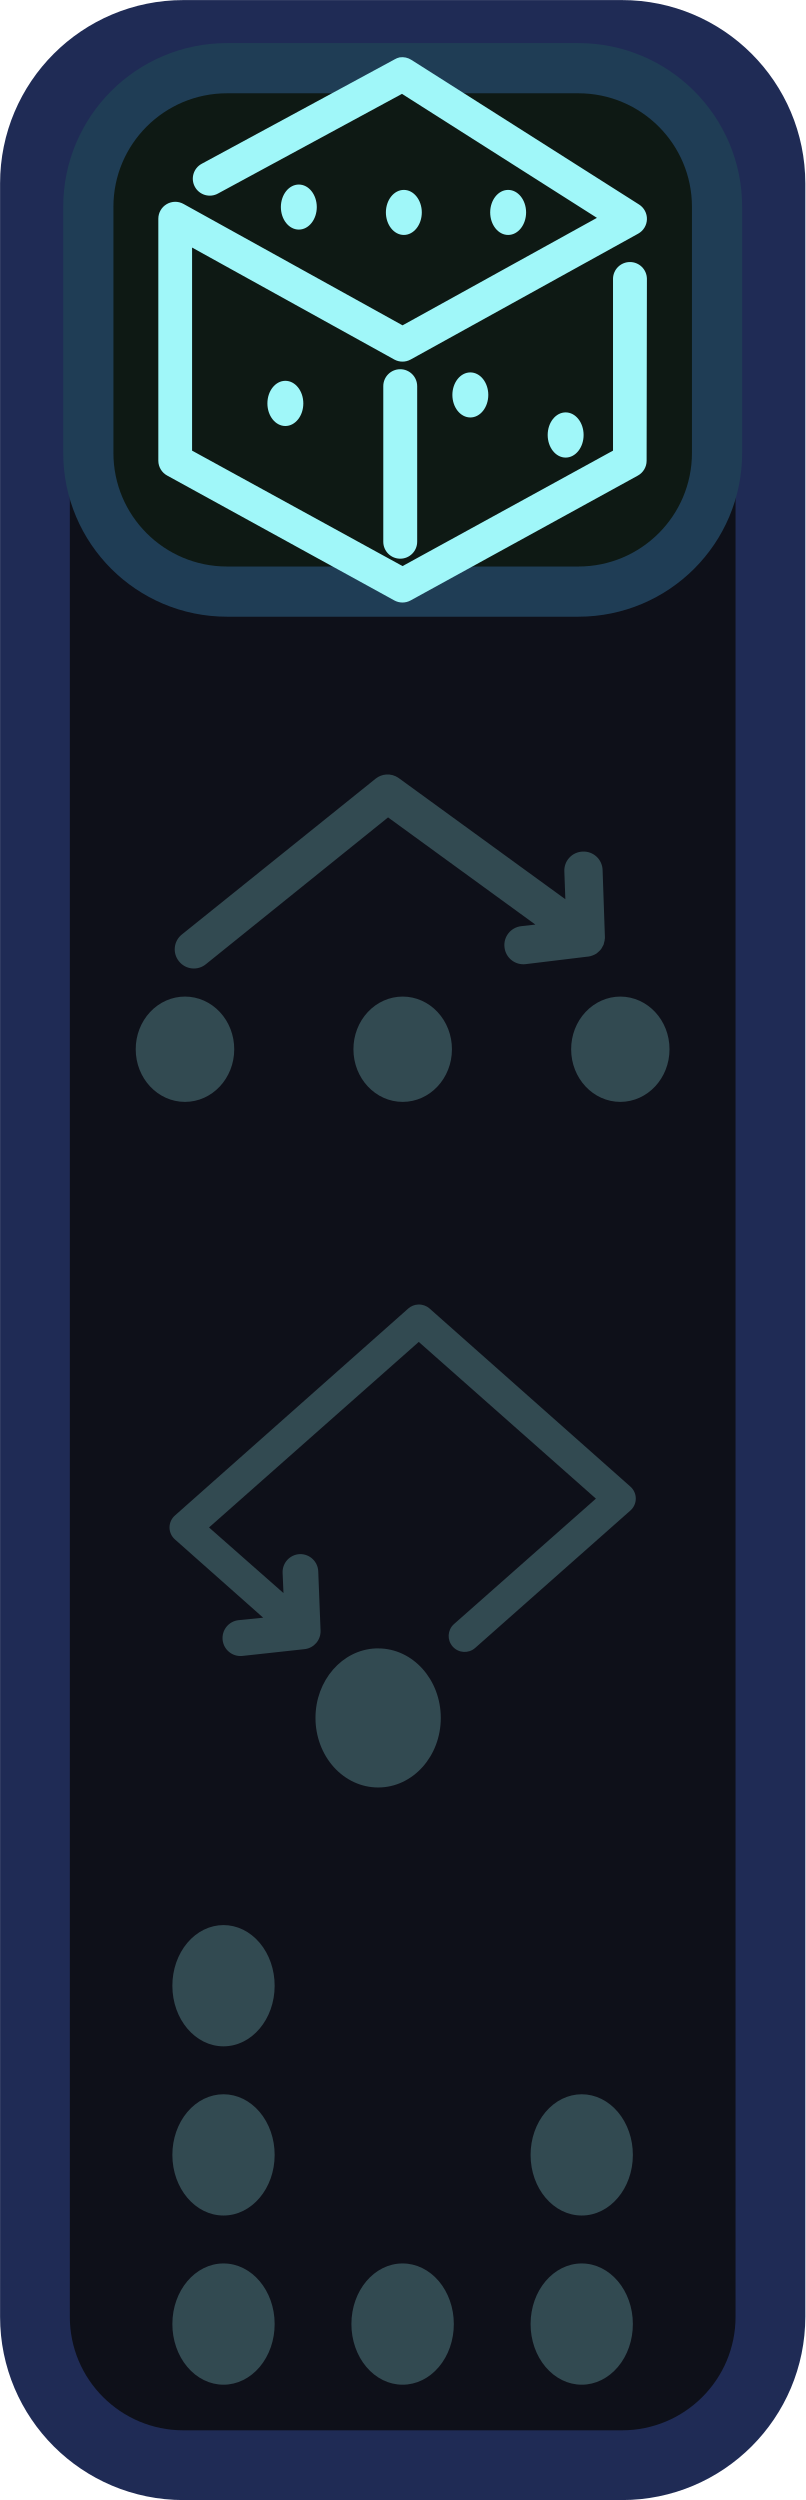
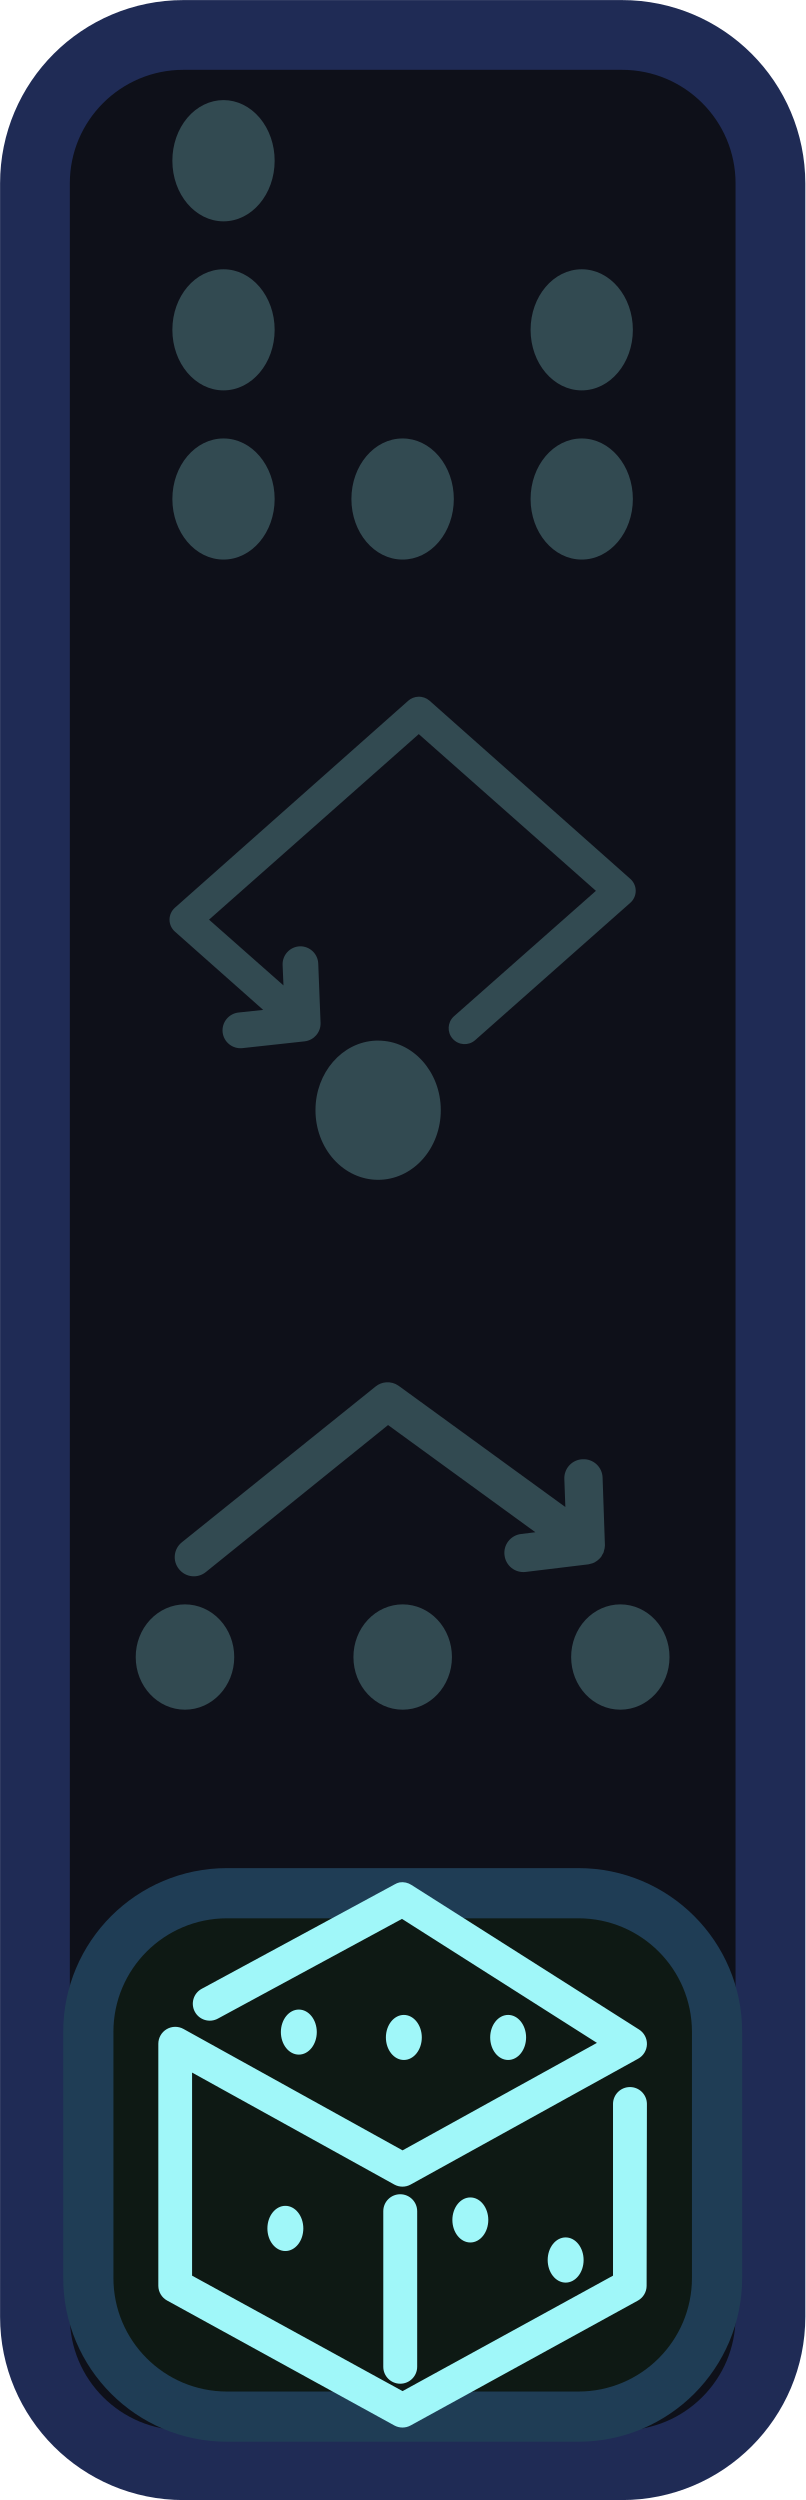
- <svg xmlns="http://www.w3.org/2000/svg" id="svg11048" version="1.1" viewBox="0 0 5.559 17.259" height="17.259mm" width="5.559mm">
+ <svg xmlns="http://www.w3.org/2000/svg" width="5.559mm" height="17.259mm" viewBox="0 0 5.559 17.259" version="1.1" id="svg11048">
  <defs id="defs11042" />
  <g id="layer1">
-     <rect style="font-variation-settings:normal;display:inline;vector-effect:none;fill:#0e1019;fill-opacity:1;fill-rule:evenodd;stroke:#1f2b55;stroke-width:0.963;stroke-linecap:round;stroke-linejoin:miter;stroke-miterlimit:4;stroke-dasharray:none;stroke-dashoffset:0;stroke-opacity:1;marker:none;paint-order:stroke markers fill;stop-color:#000000" id="rect5273" width="4.596" height="16.296" x="0.482" y="0.482" ry="0.784" rx="0.784" />
-     <rect ry="0.784" y="0.644" x="0.783" height="3.267" width="3.994" id="rect5275" style="font-variation-settings:normal;display:inline;vector-effect:none;fill:#0e1914;fill-opacity:1;fill-rule:evenodd;stroke:#1f3d55;stroke-width:0.693;stroke-linecap:round;stroke-linejoin:miter;stroke-miterlimit:4;stroke-dasharray:none;stroke-dashoffset:0;stroke-opacity:1;marker:none;paint-order:stroke fill markers;stop-color:#000000" rx="0.784" />
-     <path id="ellipse5325" style="color:#000000;font-variation-settings:normal;overflow:visible;opacity:0.25;mix-blend-mode:normal;vector-effect:none;fill:#a0f7f9;fill-opacity:1;fill-rule:evenodd;stroke:none;stroke-width:0.647;stroke-linecap:round;stroke-linejoin:round;stroke-miterlimit:4;stroke-dasharray:none;stroke-dashoffset:0;stroke-opacity:1;marker:none;paint-order:normal;stop-color:#000000" d="M 1.543,13.29 A 0.353,0.418 0 0 0 1.19,13.709 0.353,0.418 0 0 0 1.543,14.127 0.353,0.418 0 0 0 1.896,13.709 0.353,0.418 0 0 0 1.543,13.29 Z M 1.543,14.458 A 0.353,0.418 0 0 0 1.19,14.877 0.353,0.418 0 0 0 1.543,15.295 0.353,0.418 0 0 0 1.896,14.877 0.353,0.418 0 0 0 1.543,14.458 Z M 4.016,14.458 A 0.353,0.418 0 0 0 3.663,14.877 0.353,0.418 0 0 0 4.016,15.295 0.353,0.418 0 0 0 4.369,14.877 0.353,0.418 0 0 0 4.016,14.458 Z M 1.543,15.626 A 0.353,0.418 0 0 0 1.19,16.044 0.353,0.418 0 0 0 1.543,16.463 0.353,0.418 0 0 0 1.896,16.044 0.353,0.418 0 0 0 1.543,15.626 Z M 2.779,15.626 A 0.353,0.418 0 0 0 2.426,16.044 0.353,0.418 0 0 0 2.779,16.463 0.353,0.418 0 0 0 3.133,16.044 0.353,0.418 0 0 0 2.779,15.626 Z M 4.016,15.626 A 0.353,0.418 0 0 0 3.663,16.044 0.353,0.418 0 0 0 4.016,16.463 0.353,0.418 0 0 0 4.369,16.044 0.353,0.418 0 0 0 4.016,15.626 Z" />
-     <path id="ellipse5301" style="color:#000000;font-variation-settings:normal;overflow:visible;mix-blend-mode:normal;vector-effect:none;fill:#a0f7f9;fill-opacity:1;fill-rule:evenodd;stroke:none;stroke-width:0.234;stroke-linecap:round;stroke-linejoin:round;stroke-miterlimit:4;stroke-dasharray:none;stroke-dashoffset:0;stroke-opacity:1;marker:none;paint-order:normal;stop-color:#000000" d="M 2.912,1.466 A 0.124,0.156 0 0 1 2.788,1.622 0.124,0.156 0 0 1 2.664,1.466 0.124,0.156 0 0 1 2.788,1.311 0.124,0.156 0 0 1 2.912,1.466 M 3.632,1.466 A 0.124,0.156 0 0 1 3.508,1.622 0.124,0.156 0 0 1 3.384,1.466 0.124,0.156 0 0 1 3.508,1.311 0.124,0.156 0 0 1 3.632,1.466 M 2.187,1.429 A 0.124,0.156 0 0 1 2.063,1.585 0.124,0.156 0 0 1 1.939,1.429 0.124,0.156 0 0 1 2.063,1.274 0.124,0.156 0 0 1 2.187,1.429 M 4.029,3.003 A 0.124,0.156 0 0 1 3.905,3.159 0.124,0.156 0 0 1 3.781,3.003 0.124,0.156 0 0 1 3.905,2.847 0.124,0.156 0 0 1 4.029,3.003 M 3.371,2.726 A 0.124,0.156 0 0 1 3.247,2.882 0.124,0.156 0 0 1 3.123,2.726 0.124,0.156 0 0 1 3.247,2.571 0.124,0.156 0 0 1 3.371,2.726 M 2.094,2.785 A 0.124,0.156 0 0 1 1.97,2.941 0.124,0.156 0 0 1 1.846,2.785 0.124,0.156 0 0 1 1.97,2.629 0.124,0.156 0 0 1 2.094,2.785 M 2.763,2.549 A 0.117,0.117 0 0 0 2.646,2.666 V 3.74 A 0.117,0.117 0 0 0 2.763,3.857 0.117,0.117 0 0 0 2.88,3.74 V 2.666 A 0.117,0.117 0 0 0 2.763,2.549 Z M 2.759,0.396 A 0.117,0.117 0 0 0 2.724,0.41 L 1.392,1.131 A 0.117,0.117 0 0 0 1.345,1.289 0.117,0.117 0 0 0 1.505,1.336 L 2.775,0.648 4.121,1.504 2.779,2.246 1.267,1.408 A 0.117,0.117 0 0 0 1.093,1.51 V 3.182 A 0.117,0.117 0 0 0 1.154,3.283 L 2.722,4.145 A 0.117,0.117 0 0 0 2.835,4.145 L 4.404,3.283 A 0.117,0.117 0 0 0 4.464,3.182 L 4.466,1.924 A 0.117,0.117 0 0 0 4.349,1.809 0.117,0.117 0 0 0 4.232,1.924 V 3.111 L 2.779,3.908 1.326,3.111 V 1.709 L 2.722,2.482 A 0.117,0.117 0 0 0 2.835,2.482 L 4.406,1.613 A 0.117,0.117 0 0 0 4.412,1.412 L 2.841,0.414 A 0.117,0.117 0 0 0 2.759,0.396 Z" />
-     <path id="path961" style="color:#000000;font-style:normal;font-variant:normal;font-weight:normal;font-stretch:normal;font-size:medium;line-height:normal;font-family:sans-serif;font-variant-ligatures:normal;font-variant-position:normal;font-variant-caps:normal;font-variant-numeric:normal;font-variant-alternates:normal;font-variant-east-asian:normal;font-feature-settings:normal;font-variation-settings:normal;text-indent:0;text-align:start;text-decoration:none;text-decoration-line:none;text-decoration-style:solid;text-decoration-color:#000000;letter-spacing:normal;word-spacing:normal;text-transform:none;writing-mode:lr-tb;direction:ltr;text-orientation:mixed;dominant-baseline:auto;baseline-shift:baseline;text-anchor:start;white-space:normal;shape-padding:0;shape-margin:0;inline-size:0;clip-rule:nonzero;display:inline;overflow:visible;visibility:visible;opacity:0.25;isolation:auto;mix-blend-mode:normal;color-interpolation:sRGB;color-interpolation-filters:linearRGB;solid-color:#000000;solid-opacity:1;vector-effect:none;fill:#a0f7f9;fill-opacity:1;fill-rule:evenodd;stroke:none;stroke-width:0.263;stroke-linecap:round;stroke-linejoin:round;stroke-miterlimit:4;stroke-dasharray:none;stroke-dashoffset:0;stroke-opacity:1;marker:none;paint-order:normal;color-rendering:auto;image-rendering:auto;shape-rendering:auto;text-rendering:auto;enable-background:accumulate;stop-color:#000000" d="M 2.666,5.347 A 0.131,0.131 0 0 0 2.594,5.375 L 1.256,6.451 A 0.131,0.131 0 0 0 1.236,6.637 0.131,0.131 0 0 0 1.422,6.656 L 2.679,5.643 3.696,6.383 3.598,6.394 A 0.131,0.131 0 0 0 3.483,6.541 0.131,0.131 0 0 0 3.629,6.656 L 4.05,6.605 A 0.131,0.131 0 0 0 4.06,6.604 0.131,0.131 0 0 0 4.076,6.601 0.131,0.131 0 0 0 4.091,6.596 0.131,0.131 0 0 0 4.105,6.59 0.131,0.131 0 0 0 4.105,6.59 0.131,0.131 0 0 0 4.114,6.585 0.131,0.131 0 0 0 4.119,6.582 0.131,0.131 0 0 0 4.127,6.575 0.131,0.131 0 0 0 4.136,6.567 0.131,0.131 0 0 0 4.138,6.565 0.131,0.131 0 0 0 4.142,6.561 0.131,0.131 0 0 0 4.149,6.553 0.131,0.131 0 0 0 4.15,6.551 0.131,0.131 0 0 0 4.152,6.549 0.131,0.131 0 0 0 4.158,6.538 0.131,0.131 0 0 0 4.164,6.527 0.131,0.131 0 0 0 4.166,6.524 0.131,0.131 0 0 0 4.167,6.521 0.131,0.131 0 0 0 4.17,6.509 0.131,0.131 0 0 0 4.174,6.493 0.131,0.131 0 0 0 4.175,6.482 0.131,0.131 0 0 0 4.176,6.478 0.131,0.131 0 0 0 4.176,6.475 0.131,0.131 0 0 0 4.176,6.469 L 4.16,6.006 A 0.131,0.131 0 0 0 4.023,5.879 0.131,0.131 0 0 0 3.896,6.016 L 3.903,6.208 2.752,5.371 A 0.131,0.131 0 0 0 2.666,5.347 Z M 3.12,7.244 A 0.34,0.363 0 0 1 2.78,7.607 0.34,0.363 0 0 1 2.44,7.244 0.34,0.363 0 0 1 2.78,6.88 0.34,0.363 0 0 1 3.12,7.244 M 4.622,7.244 A 0.34,0.363 0 0 1 4.283,7.607 0.34,0.363 0 0 1 3.943,7.244 0.34,0.363 0 0 1 4.283,6.88 0.34,0.363 0 0 1 4.622,7.244 M 1.617,7.244 A 0.34,0.363 0 0 1 1.277,7.607 0.34,0.363 0 0 1 0.937,7.244 0.34,0.363 0 0 1 1.277,6.88 0.34,0.363 0 0 1 1.617,7.244" />
-     <path id="ellipse5317" style="color:#000000;font-variation-settings:normal;overflow:visible;opacity:0.25;mix-blend-mode:normal;vector-effect:none;fill:#a0f7f9;fill-opacity:1;fill-rule:evenodd;stroke:none;stroke-width:0.767;stroke-linecap:round;stroke-linejoin:round;stroke-miterlimit:4;stroke-dasharray:none;stroke-dashoffset:0;stroke-opacity:1;marker:none;paint-order:normal;stop-color:#000000" d="M 2.887,9.006 A 0.11,0.11 0 0 0 2.819,9.033 L 1.207,10.463 A 0.11,0.11 0 0 0 1.207,10.627 L 1.817,11.168 1.647,11.185 A 0.124,0.124 0 0 0 1.537,11.322 0.124,0.124 0 0 0 1.672,11.432 L 2.103,11.385 A 0.124,0.124 0 0 0 2.213,11.258 L 2.197,10.847 A 0.124,0.124 0 0 0 2.07,10.729 0.124,0.124 0 0 0 1.951,10.857 L 1.957,10.998 1.443,10.545 2.891,9.264 4.114,10.346 3.133,11.213 A 0.11,0.11 0 0 0 3.125,11.367 0.11,0.11 0 0 0 3.28,11.377 L 4.352,10.428 A 0.11,0.11 0 0 0 4.352,10.263 L 2.965,9.033 A 0.11,0.11 0 0 0 2.887,9.006 Z M 2.595,11.38 A 0.432,0.48 0 0 0 2.178,11.86 0.432,0.48 0 0 0 2.611,12.34 0.432,0.48 0 0 0 3.043,11.86 0.432,0.48 0 0 0 2.611,11.38 0.432,0.48 0 0 0 2.595,11.38 Z" />
+     <rect rx="0.784" ry="0.784" y="0.482" x="0.482" height="16.296" width="4.596" id="rect5273" style="font-variation-settings:normal;display:inline;vector-effect:none;fill:#0e1019;fill-opacity:1;fill-rule:evenodd;stroke:#1f2b55;stroke-width:0.963;stroke-linecap:round;stroke-linejoin:miter;stroke-miterlimit:4;stroke-dasharray:none;stroke-dashoffset:0;stroke-opacity:1;marker:none;paint-order:stroke markers fill;stop-color:#000000" />
+     <path d="M 1.543,0.691 A 0.353,0.418 0 0 0 1.19,1.11 0.353,0.418 0 0 0 1.543,1.528 0.353,0.418 0 0 0 1.896,1.11 0.353,0.418 0 0 0 1.543,0.691 Z M 1.543,1.859 A 0.353,0.418 0 0 0 1.19,2.277 0.353,0.418 0 0 0 1.543,2.695 0.353,0.418 0 0 0 1.896,2.277 0.353,0.418 0 0 0 1.543,1.859 Z M 4.016,1.859 A 0.353,0.418 0 0 0 3.663,2.277 0.353,0.418 0 0 0 4.016,2.695 0.353,0.418 0 0 0 4.369,2.277 0.353,0.418 0 0 0 4.016,1.859 Z M 1.543,3.027 A 0.353,0.418 0 0 0 1.19,3.445 0.353,0.418 0 0 0 1.543,3.863 0.353,0.418 0 0 0 1.896,3.445 0.353,0.418 0 0 0 1.543,3.027 Z M 2.779,3.027 A 0.353,0.418 0 0 0 2.426,3.445 0.353,0.418 0 0 0 2.779,3.863 0.353,0.418 0 0 0 3.133,3.445 0.353,0.418 0 0 0 2.779,3.027 Z M 4.016,3.027 A 0.353,0.418 0 0 0 3.663,3.445 0.353,0.418 0 0 0 4.016,3.863 0.353,0.418 0 0 0 4.369,3.445 0.353,0.418 0 0 0 4.016,3.027 Z" style="color:#000000;font-variation-settings:normal;overflow:visible;opacity:0.25;mix-blend-mode:normal;vector-effect:none;fill:#a0f7f9;fill-opacity:1;fill-rule:evenodd;stroke:none;stroke-width:0.647;stroke-linecap:round;stroke-linejoin:round;stroke-miterlimit:4;stroke-dasharray:none;stroke-dashoffset:0;stroke-opacity:1;marker:none;paint-order:normal;stop-color:#000000" id="ellipse5325" />
+     <g transform="translate(-3.3333335e-8,12.59922)" id="g838">
+       <rect ry="0.784" y="0.644" x="0.783" height="3.267" width="3.994" id="rect5275" style="font-variation-settings:normal;display:inline;vector-effect:none;fill:#0e1914;fill-opacity:1;fill-rule:evenodd;stroke:#1f3d55;stroke-width:0.693;stroke-linecap:round;stroke-linejoin:miter;stroke-miterlimit:4;stroke-dasharray:none;stroke-dashoffset:0;stroke-opacity:1;marker:none;paint-order:stroke fill markers;stop-color:#000000" rx="0.784" />
+       <path id="ellipse5301" style="color:#000000;font-variation-settings:normal;overflow:visible;mix-blend-mode:normal;vector-effect:none;fill:#a0f7f9;fill-opacity:1;fill-rule:evenodd;stroke:none;stroke-width:0.234;stroke-linecap:round;stroke-linejoin:round;stroke-miterlimit:4;stroke-dasharray:none;stroke-dashoffset:0;stroke-opacity:1;marker:none;paint-order:normal;stop-color:#000000" d="M 2.912,1.466 A 0.124,0.156 0 0 1 2.788,1.622 0.124,0.156 0 0 1 2.664,1.466 0.124,0.156 0 0 1 2.788,1.311 0.124,0.156 0 0 1 2.912,1.466 M 3.632,1.466 A 0.124,0.156 0 0 1 3.508,1.622 0.124,0.156 0 0 1 3.384,1.466 0.124,0.156 0 0 1 3.508,1.311 0.124,0.156 0 0 1 3.632,1.466 M 2.187,1.429 A 0.124,0.156 0 0 1 2.063,1.585 0.124,0.156 0 0 1 1.939,1.429 0.124,0.156 0 0 1 2.063,1.274 0.124,0.156 0 0 1 2.187,1.429 M 4.029,3.003 A 0.124,0.156 0 0 1 3.905,3.159 0.124,0.156 0 0 1 3.781,3.003 0.124,0.156 0 0 1 3.905,2.847 0.124,0.156 0 0 1 4.029,3.003 M 3.371,2.726 A 0.124,0.156 0 0 1 3.247,2.882 0.124,0.156 0 0 1 3.123,2.726 0.124,0.156 0 0 1 3.247,2.571 0.124,0.156 0 0 1 3.371,2.726 M 2.094,2.785 A 0.124,0.156 0 0 1 1.97,2.941 0.124,0.156 0 0 1 1.846,2.785 0.124,0.156 0 0 1 1.97,2.629 0.124,0.156 0 0 1 2.094,2.785 M 2.763,2.549 A 0.117,0.117 0 0 0 2.646,2.666 V 3.74 A 0.117,0.117 0 0 0 2.763,3.857 0.117,0.117 0 0 0 2.88,3.74 V 2.666 A 0.117,0.117 0 0 0 2.763,2.549 Z M 2.759,0.396 A 0.117,0.117 0 0 0 2.724,0.41 L 1.392,1.131 A 0.117,0.117 0 0 0 1.345,1.289 0.117,0.117 0 0 0 1.505,1.336 L 2.775,0.648 4.121,1.504 2.779,2.246 1.267,1.408 A 0.117,0.117 0 0 0 1.093,1.51 V 3.182 A 0.117,0.117 0 0 0 1.154,3.283 L 2.722,4.145 A 0.117,0.117 0 0 0 2.835,4.145 L 4.404,3.283 A 0.117,0.117 0 0 0 4.464,3.182 L 4.466,1.924 A 0.117,0.117 0 0 0 4.349,1.809 0.117,0.117 0 0 0 4.232,1.924 V 3.111 L 2.779,3.908 1.326,3.111 V 1.709 L 2.722,2.482 A 0.117,0.117 0 0 0 2.835,2.482 L 4.406,1.613 A 0.117,0.117 0 0 0 4.412,1.412 L 2.841,0.414 A 0.117,0.117 0 0 0 2.759,0.396 Z" />
+     </g>
+     <path d="M 2.666,9.543 A 0.131,0.131 0 0 0 2.594,9.571 L 1.256,10.647 A 0.131,0.131 0 0 0 1.236,10.833 0.131,0.131 0 0 0 1.422,10.852 L 2.679,9.838 3.696,10.578 3.598,10.59 A 0.131,0.131 0 0 0 3.483,10.737 0.131,0.131 0 0 0 3.629,10.852 L 4.05,10.801 A 0.131,0.131 0 0 0 4.06,10.8 0.131,0.131 0 0 0 4.076,10.796 0.131,0.131 0 0 0 4.091,10.792 0.131,0.131 0 0 0 4.105,10.786 0.131,0.131 0 0 0 4.105,10.786 0.131,0.131 0 0 0 4.114,10.78 0.131,0.131 0 0 0 4.119,10.777 0.131,0.131 0 0 0 4.127,10.771 0.131,0.131 0 0 0 4.136,10.763 0.131,0.131 0 0 0 4.138,10.761 0.131,0.131 0 0 0 4.142,10.757 0.131,0.131 0 0 0 4.149,10.749 0.131,0.131 0 0 0 4.15,10.747 0.131,0.131 0 0 0 4.152,10.745 0.131,0.131 0 0 0 4.158,10.733 0.131,0.131 0 0 0 4.164,10.723 0.131,0.131 0 0 0 4.166,10.719 0.131,0.131 0 0 0 4.167,10.717 0.131,0.131 0 0 0 4.17,10.704 0.131,0.131 0 0 0 4.174,10.689 0.131,0.131 0 0 0 4.175,10.678 0.131,0.131 0 0 0 4.176,10.673 0.131,0.131 0 0 0 4.176,10.671 0.131,0.131 0 0 0 4.176,10.665 L 4.16,10.202 A 0.131,0.131 0 0 0 4.023,10.074 0.131,0.131 0 0 0 3.896,10.211 L 3.903,10.404 2.752,9.567 A 0.131,0.131 0 0 0 2.666,9.543 Z M 3.12,11.44 A 0.34,0.363 0 0 1 2.78,11.803 0.34,0.363 0 0 1 2.44,11.44 0.34,0.363 0 0 1 2.78,11.076 0.34,0.363 0 0 1 3.12,11.44 M 4.622,11.44 A 0.34,0.363 0 0 1 4.283,11.803 0.34,0.363 0 0 1 3.943,11.44 0.34,0.363 0 0 1 4.283,11.076 0.34,0.363 0 0 1 4.622,11.44 M 1.617,11.44 A 0.34,0.363 0 0 1 1.277,11.803 0.34,0.363 0 0 1 0.937,11.44 0.34,0.363 0 0 1 1.277,11.076 0.34,0.363 0 0 1 1.617,11.44" style="color:#000000;font-style:normal;font-variant:normal;font-weight:normal;font-stretch:normal;font-size:medium;line-height:normal;font-family:sans-serif;font-variant-ligatures:normal;font-variant-position:normal;font-variant-caps:normal;font-variant-numeric:normal;font-variant-alternates:normal;font-variant-east-asian:normal;font-feature-settings:normal;font-variation-settings:normal;text-indent:0;text-align:start;text-decoration:none;text-decoration-line:none;text-decoration-style:solid;text-decoration-color:#000000;letter-spacing:normal;word-spacing:normal;text-transform:none;writing-mode:lr-tb;direction:ltr;text-orientation:mixed;dominant-baseline:auto;baseline-shift:baseline;text-anchor:start;white-space:normal;shape-padding:0;shape-margin:0;inline-size:0;clip-rule:nonzero;display:inline;overflow:visible;visibility:visible;opacity:0.25;isolation:auto;mix-blend-mode:normal;color-interpolation:sRGB;color-interpolation-filters:linearRGB;solid-color:#000000;solid-opacity:1;vector-effect:none;fill:#a0f7f9;fill-opacity:1;fill-rule:evenodd;stroke:none;stroke-width:0.263;stroke-linecap:round;stroke-linejoin:round;stroke-miterlimit:4;stroke-dasharray:none;stroke-dashoffset:0;stroke-opacity:1;marker:none;paint-order:normal;color-rendering:auto;image-rendering:auto;shape-rendering:auto;text-rendering:auto;enable-background:accumulate;stop-color:#000000" id="path961" />
+     <path d="M 2.887,4.81 A 0.11,0.11 0 0 0 2.819,4.837 L 1.207,6.267 A 0.11,0.11 0 0 0 1.207,6.431 L 1.817,6.972 1.647,6.99 A 0.124,0.124 0 0 0 1.537,7.127 0.124,0.124 0 0 0 1.672,7.236 L 2.103,7.189 A 0.124,0.124 0 0 0 2.213,7.062 L 2.197,6.652 A 0.124,0.124 0 0 0 2.07,6.533 0.124,0.124 0 0 0 1.951,6.661 L 1.957,6.803 1.443,6.349 2.891,5.068 4.114,6.15 3.133,7.017 A 0.11,0.11 0 0 0 3.125,7.171 0.11,0.11 0 0 0 3.28,7.181 L 4.352,6.232 A 0.11,0.11 0 0 0 4.352,6.068 L 2.965,4.837 A 0.11,0.11 0 0 0 2.887,4.81 Z M 2.595,7.184 A 0.432,0.48 0 0 0 2.178,7.664 0.432,0.48 0 0 0 2.611,8.145 0.432,0.48 0 0 0 3.043,7.664 0.432,0.48 0 0 0 2.611,7.184 0.432,0.48 0 0 0 2.595,7.184 Z" style="color:#000000;font-variation-settings:normal;overflow:visible;opacity:0.25;mix-blend-mode:normal;vector-effect:none;fill:#a0f7f9;fill-opacity:1;fill-rule:evenodd;stroke:none;stroke-width:0.767;stroke-linecap:round;stroke-linejoin:round;stroke-miterlimit:4;stroke-dasharray:none;stroke-dashoffset:0;stroke-opacity:1;marker:none;paint-order:normal;stop-color:#000000" id="ellipse5317" />
  </g>
</svg>
